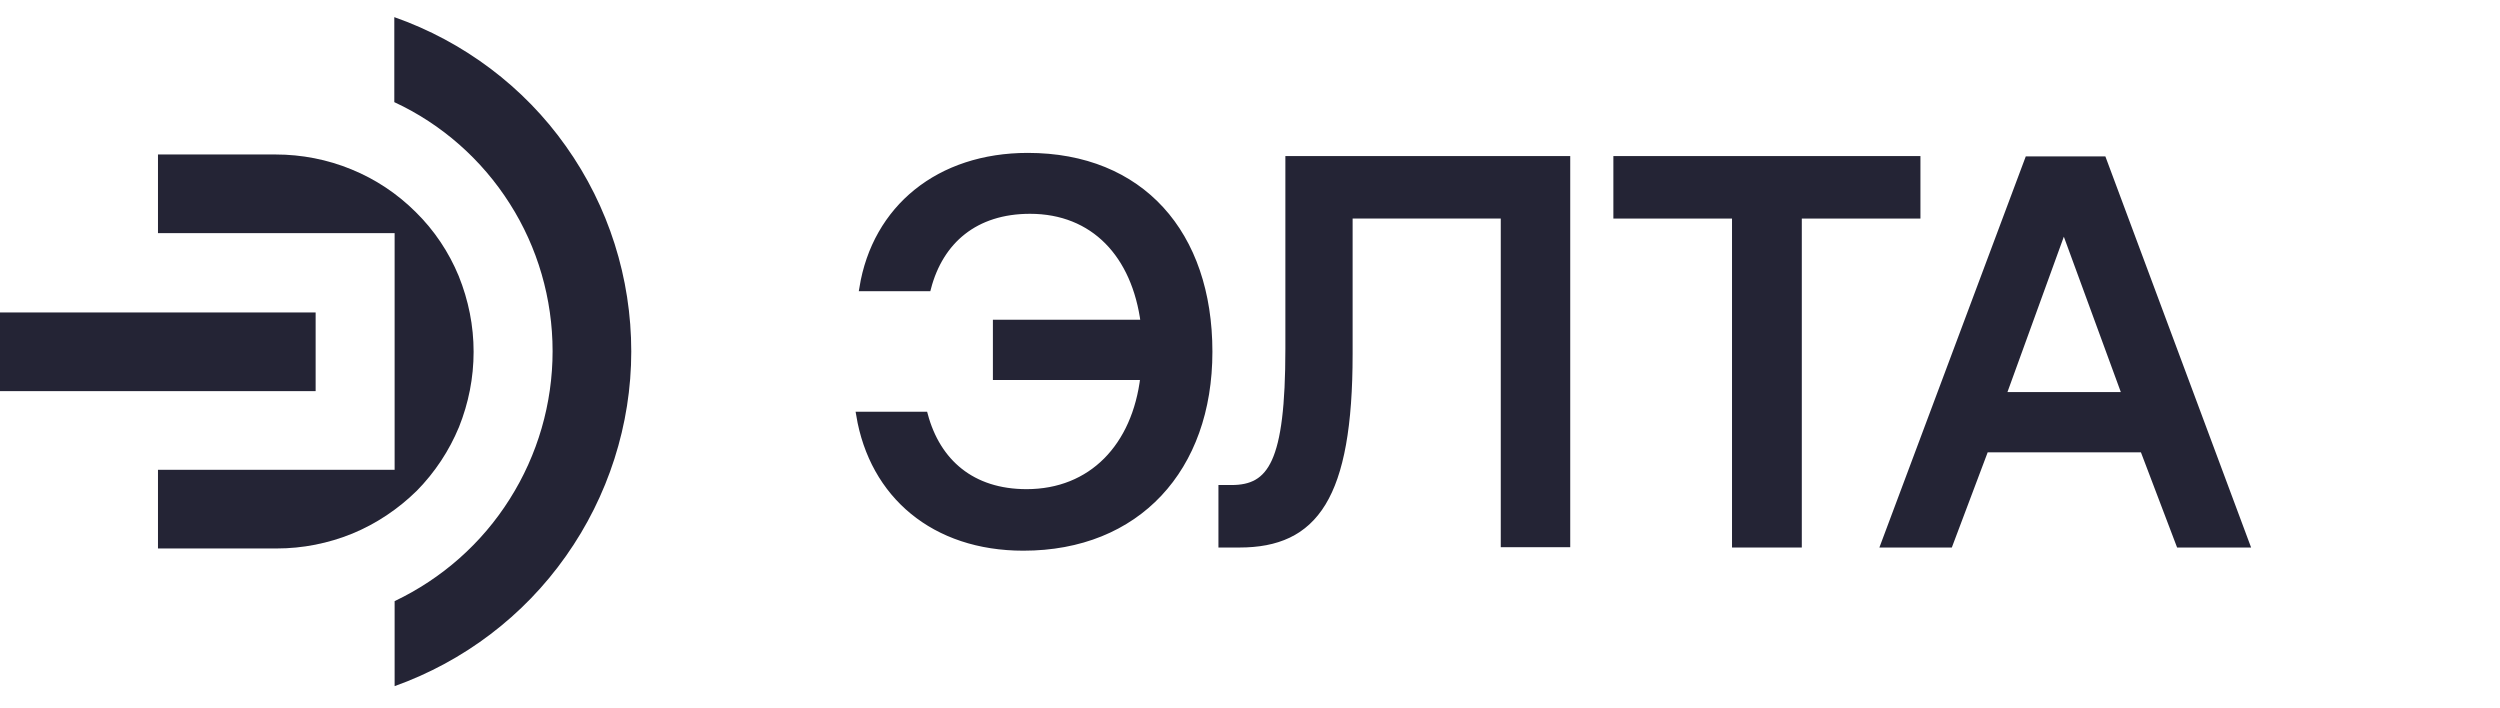
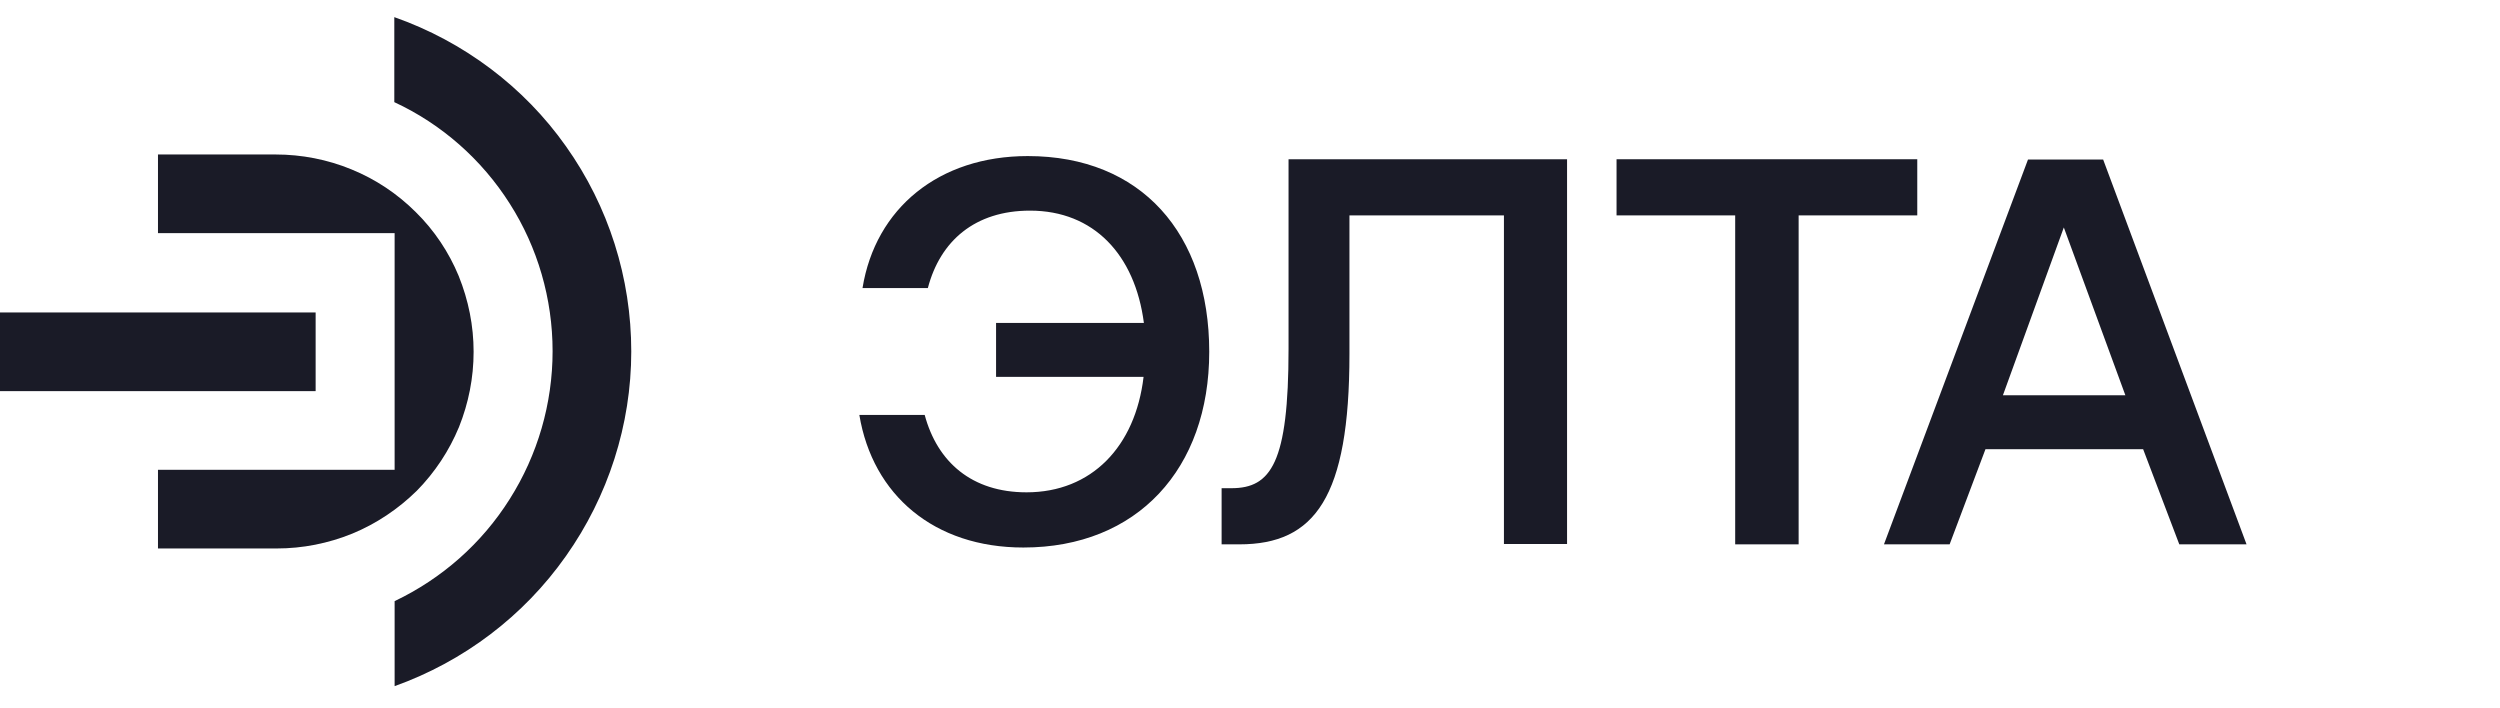
<svg xmlns="http://www.w3.org/2000/svg" version="1.1" id="Layer_1" x="0px" y="0px" viewBox="0 0 788.1 222.9" style="enable-background:new 0 0 788.1 222.9;" xml:space="preserve">
  <style type="text/css">
- 	.st0{fill:#242435;stroke:#242435;stroke-width:2;stroke-miterlimit:10;}
- 	.st1{fill:#242435;}
+ 	.st0{fill:#1A1B27;}
</style>
  <g>
    <path class="st0" d="M381.2,110.9c0,36.9-22.7,61.7-58.6,61.7c-28.1,0-47.5-16.5-51.7-41.8h20.6c4,14.9,14.9,24.4,32.1,24.4   c20.5,0,34.3-14.4,36.9-36.4H314v-17h46.6c-2.8-21.5-15.8-35.4-35.9-35.4c-17.3,0-28.3,9.5-32.2,24.4h-20.6   C276,65.6,296,49.2,324,49.2C359.7,49.2,381.2,73.6,381.2,110.9z" />
    <path class="st0" d="M385.1,171.6v-17.7h3.1c12.5,0,18-8,18-43.9V50.2H494v121.3h-19.9V67.9h-48.7v43.7c0,45.2-10.9,60-34.7,60   H385.1z" />
-     <path class="st0" d="M509.6,50.2h94.8v17.7h-37.4v103.7H547V67.9h-37.4V50.2z" />
-     <path class="st0" d="M593.9,171.6l45.4-121.3h23.7l45.2,121.3H687l-11.4-30h-49.7l-11.3,30H593.9z M631.4,124.6H670l-19.4-52.9   L631.4,124.6z" />
+     <path class="st0" d="M509.6,50.2h94.8v17.7H567v103.7h-20V67.9h-37.4V50.2z" />
+     <path class="st0" d="M593.9,171.6l45.4-121.3H663l45.2,121.3H687l-11.4-30h-49.7l-11.3,30H593.9z M631.4,124.6H670l-19.4-52.9   L631.4,124.6z" />
  </g>
  <g>
-     <path class="st1" d="M124.3,5.4v26.8c14.9,6.9,27.6,18.1,36.4,32c8.8,13.8,13.5,30,13.5,46.5c0,16.5-4.7,32.7-13.5,46.6   c-8.8,14-21.4,25.1-36.3,32.2v26.8c21.8-7.8,40.7-22.1,54-41c13.3-18.8,20.6-41.4,20.6-64.5c0-23.1-7.1-45.7-20.6-64.7   C165.2,27.4,146.2,13.1,124.3,5.4z" />
-     <rect y="98.5" class="st1" width="99.5" height="24.8" />
-     <path class="st1" d="M144.7,134.6c3-7.5,4.6-15.5,4.6-23.7c0-8.2-1.6-16.2-4.7-23.9c-3.1-7.5-7.7-14.4-13.5-20.1   c-5.8-5.8-12.7-10.4-20.3-13.5c-7.5-3.1-15.7-4.7-23.9-4.7H49.8v24.8h74.6v74.6H49.8v24.8h37.4c8.2,0,16.3-1.6,23.9-4.7   c7.5-3.1,14.4-7.7,20.3-13.5C137.1,148.9,141.6,142.1,144.7,134.6z" />
+     <path class="st0" d="M124.3,5.4v26.8c14.9,6.9,27.6,18.1,36.4,32c8.8,13.8,13.5,30,13.5,46.5s-4.7,32.7-13.5,46.6   c-8.8,14-21.4,25.1-36.3,32.2v26.8c21.8-7.8,40.7-22.1,54-41c13.3-18.8,20.6-41.4,20.6-64.5s-7.1-45.7-20.6-64.7   C165.2,27.4,146.2,13.1,124.3,5.4z" />
+     <rect y="98.5" class="st0" width="99.5" height="24.8" />
+     <path class="st0" d="M144.7,134.6c3-7.5,4.6-15.5,4.6-23.7s-1.6-16.2-4.7-23.9c-3.1-7.5-7.7-14.4-13.5-20.1   c-5.8-5.8-12.7-10.4-20.3-13.5c-7.5-3.1-15.7-4.7-23.9-4.7H49.8v24.8h74.6v74.6H49.8v24.8h37.4c8.2,0,16.3-1.6,23.9-4.7   c7.5-3.1,14.4-7.7,20.3-13.5C137.1,148.9,141.6,142.1,144.7,134.6z" />
  </g>
</svg>
